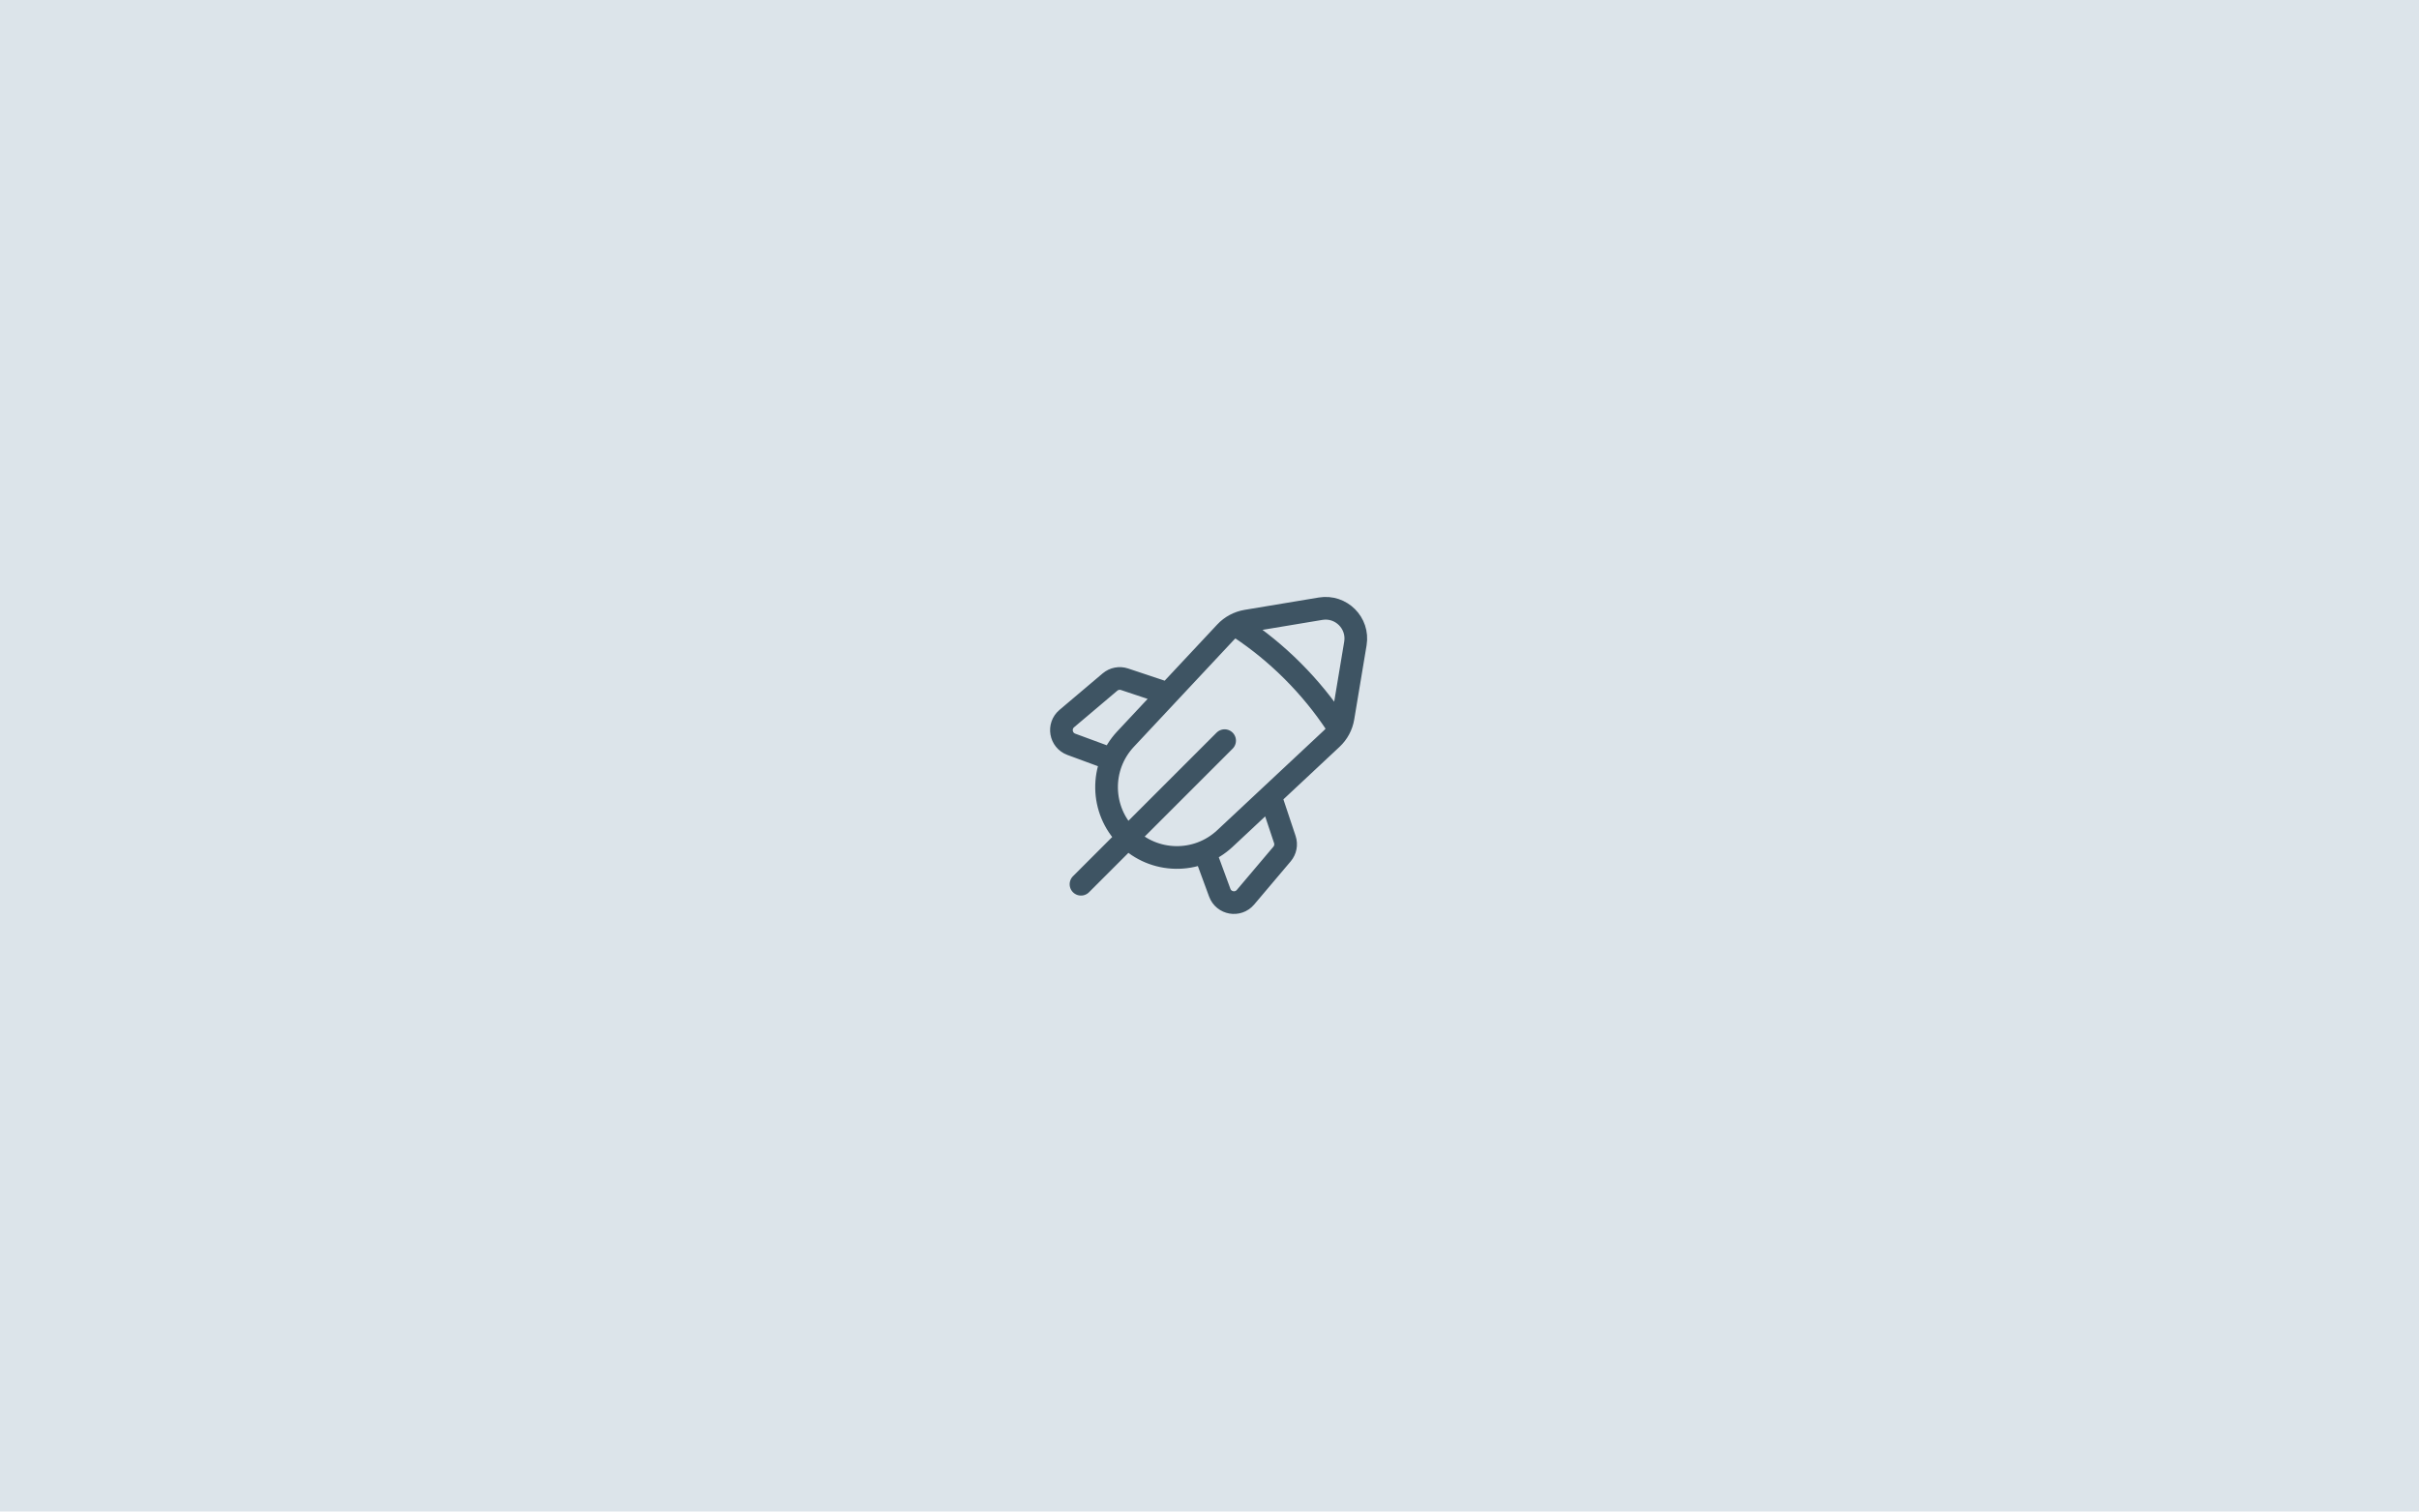
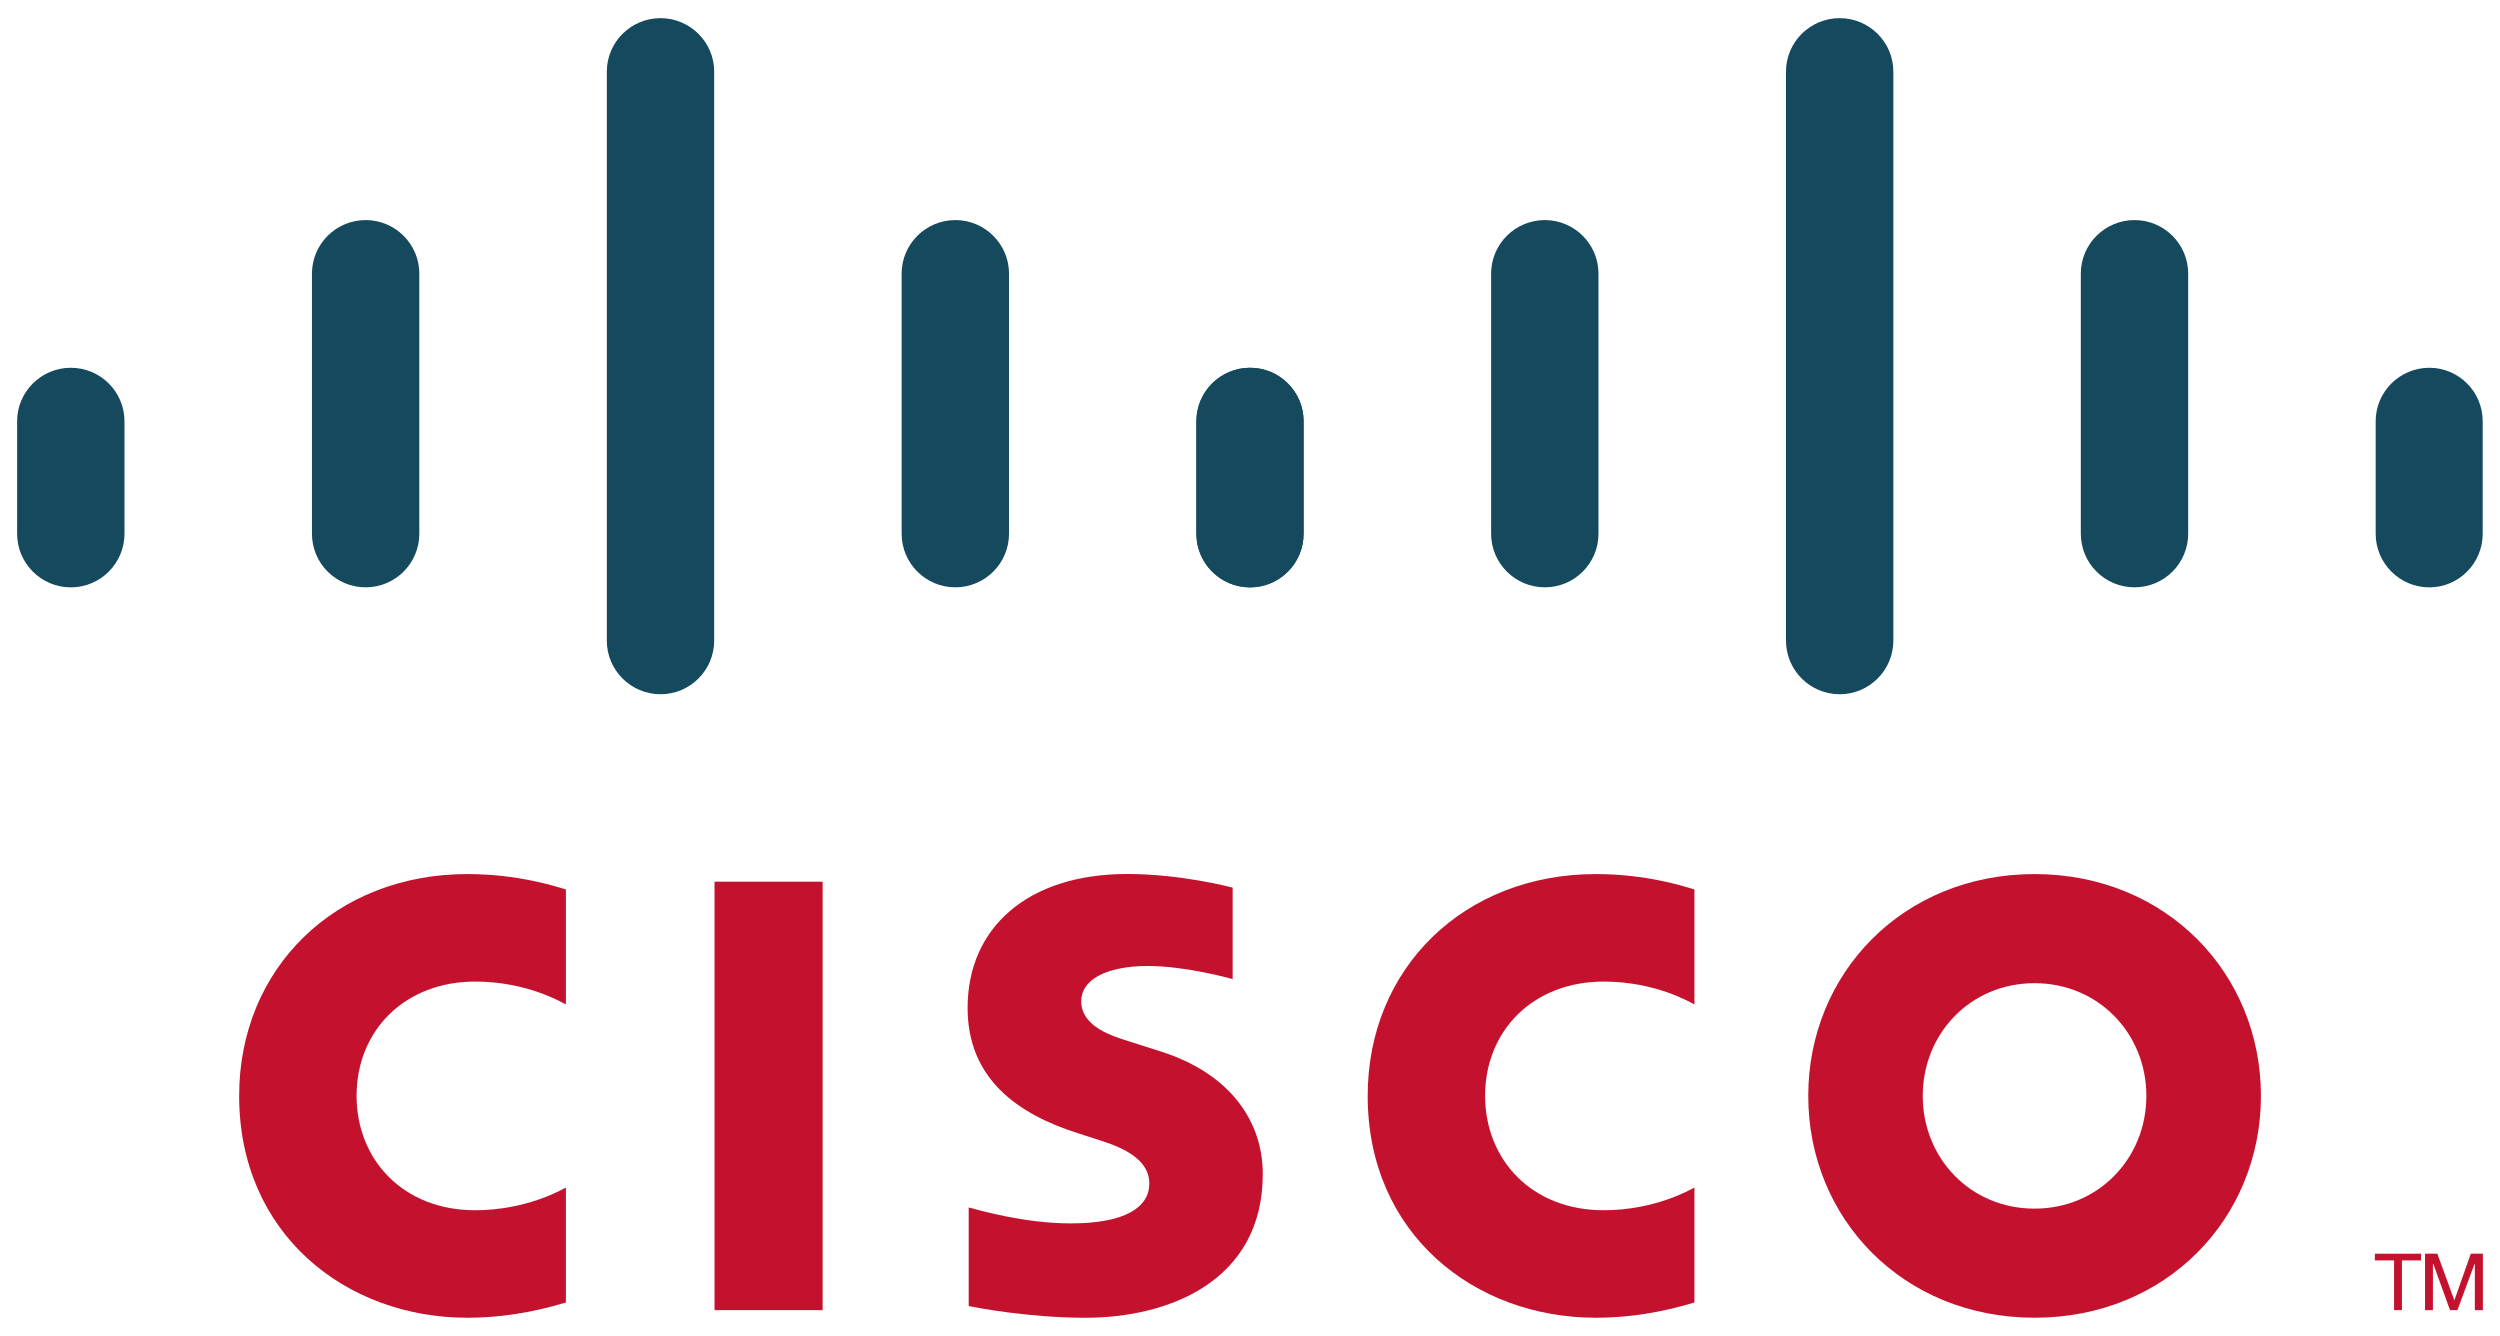
- <svg xmlns="http://www.w3.org/2000/svg" viewBox="0 0 1600 1000" width="1600" height="1000">
-   <rect width="1600" height="1000" fill="#DCE4EA" />
-   <g transform="translate(680 380) scale(10.0)" fill="none" stroke="#3E5463" stroke-width="1.5" stroke-linecap="round" stroke-linejoin="round">
-     <path d="M13 11L3.5 20.5M14.018 3.538C15.236 4.347 16.407 5.299 17.501 6.393C18.604 7.497 19.564 8.678 20.377 9.908M9.255 7.896L6.38 6.938C6.049 6.827 5.684 6.898 5.418 7.123L2.56 9.541C1.975 10.036 2.142 10.977 2.861 11.242L5.568 12.24M11.681 18.352L12.678 21.06C12.943 21.779 13.885 21.945 14.38 21.36L16.797 18.503C17.023 18.236 17.093 17.872 16.983 17.541L16.024 14.666M19.348 2.271L14.442 3.088C13.912 3.177 13.426 3.437 13.059 3.829L6.446 10.899C4.732 12.731 4.78 15.592 6.554 17.367C8.328 19.141 11.19 19.189 13.022 17.474L20.091 10.861C20.483 10.494 20.744 10.008 20.832 9.479L21.65 4.572C21.875 3.219 20.702 2.045 19.348 2.271Z" />
+ <svg xmlns="http://www.w3.org/2000/svg" xmlns:xlink="http://www.w3.org/1999/xlink" data-fit="contain" viewBox="-0.5 -0.5 73 39" style="fill:#c4122e">
+   <path d="m 23.521,25.245 h -3.157 v 12.511 h 3.157 z" style="fill:#c4122e;stroke-width:0.097" />
+   <use xlink:href="#cisco-c" transform="translate(32.9532)" />
+   <path d="m 16.024,28.83 c -0.127,-0.066 -1.142,-0.668 -2.652,-0.668 -2.045,0 -3.46,1.421 -3.46,3.337 0,1.859 1.356,3.34 3.46,3.34 1.484,0 2.516,-0.589 2.652,-0.664 v 3.358 c -0.392,0.111 -1.469,0.445 -2.879,0.445 -3.549,0 -6.662,-2.448 -6.662,-6.479 0,-3.736 2.82,-6.476 6.662,-6.476 1.486,0 2.582,0.361 2.879,0.449 z" id="cisco-c" />
+   <path d="m 58.908,28.209 c -1.873,0 -3.264,1.474 -3.264,3.29 0,1.82 1.391,3.293 3.264,3.293 1.871,0 3.266,-1.473 3.266,-3.293 0,-1.816 -1.395,-3.29 -3.266,-3.29 m 6.611,3.29 c 0,3.579 -2.763,6.479 -6.611,6.479 -3.848,0 -6.607,-2.9 -6.607,-6.479 0,-3.573 2.759,-6.476 6.607,-6.476 3.848,0 6.611,2.903 6.611,6.476" />
+   <path d="m 35.493,28.089 c -0.047,-0.015 -1.376,-0.382 -2.468,-0.382 -1.265,0 -1.953,0.424 -1.953,1.025 0,0.762 0.928,1.028 1.447,1.192 l 0.871,0.277 c 2.049,0.652 2.983,2.055 2.983,3.579 0,3.143 -2.764,4.199 -5.18,4.199 -1.679,0 -3.252,-0.309 -3.407,-0.342 v -2.879 c 0.278,0.07 1.602,0.465 2.981,0.465 1.571,0 2.293,-0.459 2.293,-1.168 0,-0.634 -0.625,-1 -1.408,-1.246 -0.191,-0.064 -0.478,-0.154 -0.674,-0.218 -1.758,-0.556 -3.224,-1.589 -3.224,-3.66 0,-2.34 1.752,-3.911 4.662,-3.911 1.537,0 2.983,0.373 3.077,0.398 z" />
+   <g style="fill:#15495d" id="cisco-bars">
+     <path d="m 3.135,11.8 c 0,-0.862 -0.704,-1.561 -1.567,-1.561 -0.863,0 -1.568,0.699 -1.568,1.561 v 3.284 c 0,0.867 0.705,1.567 1.568,1.567 0.863,0 1.567,-0.7 1.567,-1.567 z" />
+     <path d="m 11.744,7.489 c 0,-0.862 -0.704,-1.563 -1.567,-1.563 -0.864,0 -1.568,0.701 -1.568,1.563 v 7.595 c 0,0.867 0.704,1.566 1.568,1.566 0.863,0 1.567,-0.699 1.567,-1.566 z" />
+     <path d="m 20.354,1.592 c 0,-0.862 -0.704,-1.562 -1.567,-1.562 -0.864,0 -1.568,0.7 -1.568,1.562 v 16.613 c 0,0.867 0.704,1.567 1.568,1.567 0.863,0 1.567,-0.7 1.567,-1.567 z" />
+     <path d="m 28.963,7.489 c 0,-0.862 -0.704,-1.563 -1.567,-1.563 -0.864,0 -1.568,0.701 -1.568,1.563 v 7.595 c 0,0.867 0.704,1.566 1.568,1.566 0.863,0 1.567,-0.699 1.567,-1.566 z" />
+     <path d="m 37.563,11.8 c 0,-0.862 -0.699,-1.561 -1.558,-1.561 -0.863,0 -1.567,0.699 -1.567,1.561 v 3.284 c 0,0.867 0.704,1.567 1.567,1.567 0.859,0 1.558,-0.7 1.558,-1.567 z" />
  </g>
+   <use xlink:href="#cisco-bars" transform="translate(34.4317)" />
+   <path d="m 70.194,36.108 v 0.196 h -0.558 v 1.451 h -0.229 v -1.451 h -0.561 v -0.196 z" />
+   <path d="m 70.311,36.108 h 0.359 l 0.493,1.351 h 0.008 l 0.477,-1.351 h 0.352 v 1.647 h -0.235 v -1.35 h -0.008 l -0.5,1.35 h -0.217 l -0.488,-1.35 h -0.011 v 1.35 h -0.23 z" />
</svg>
